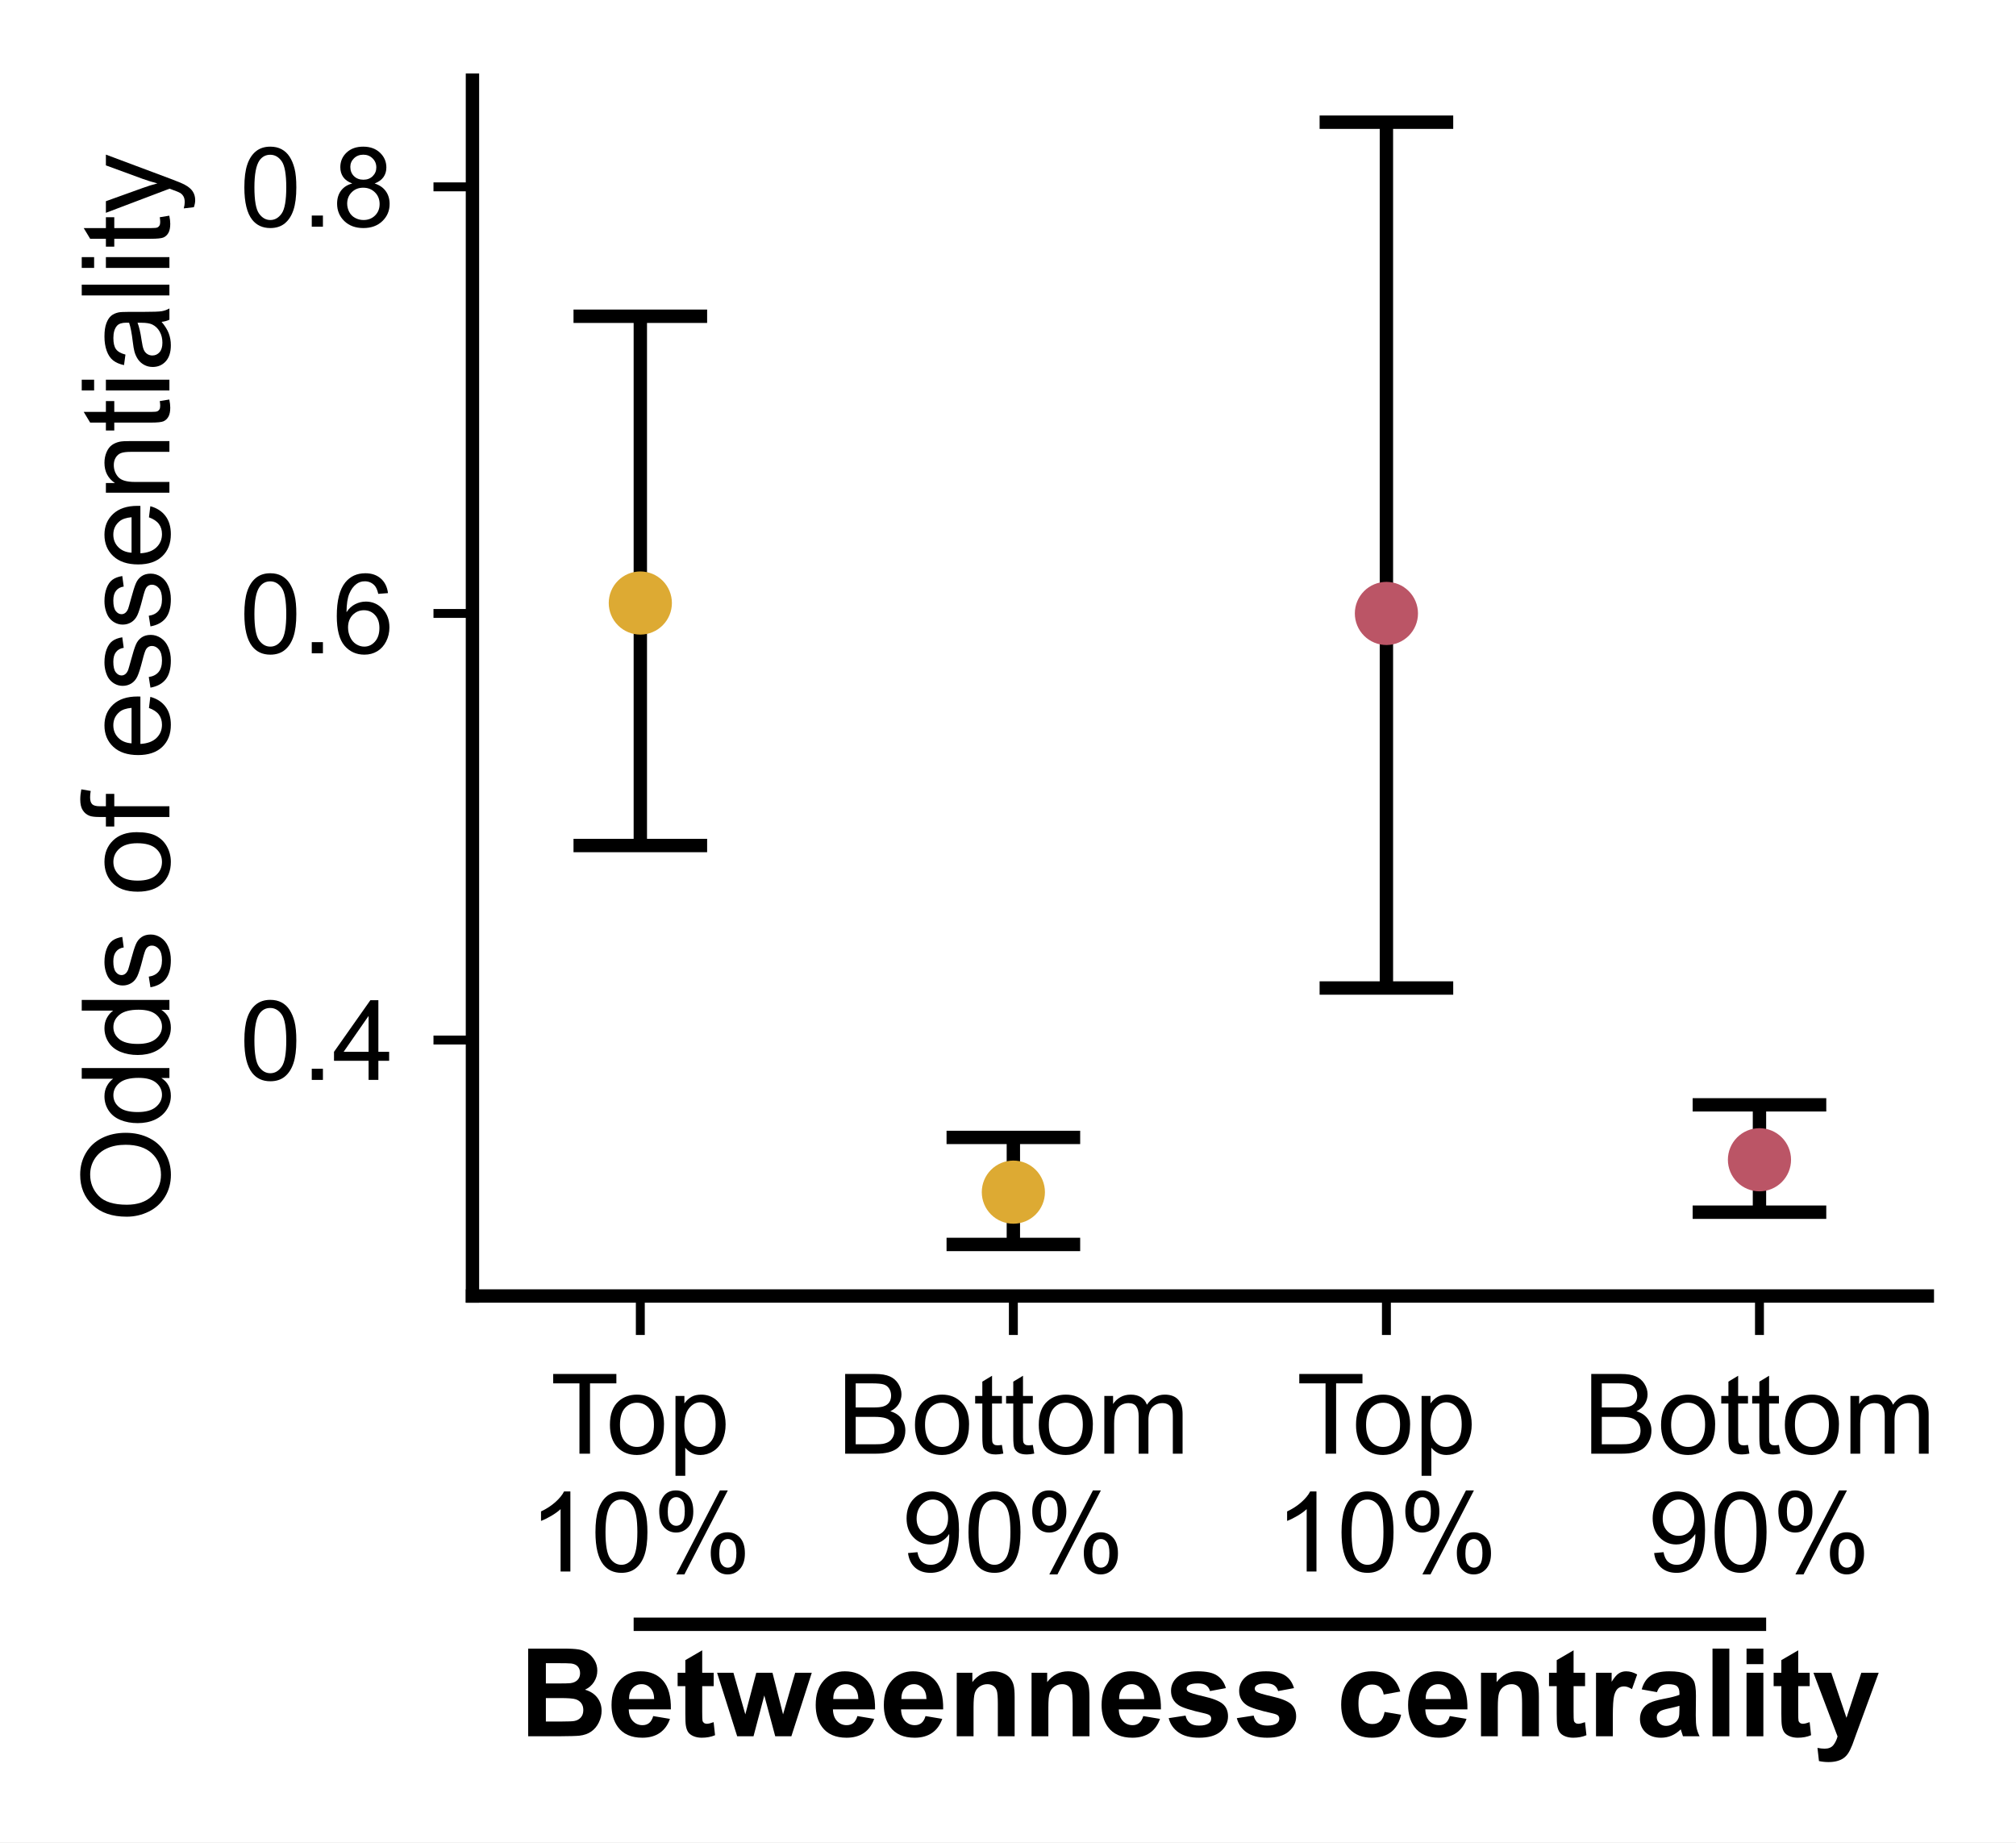
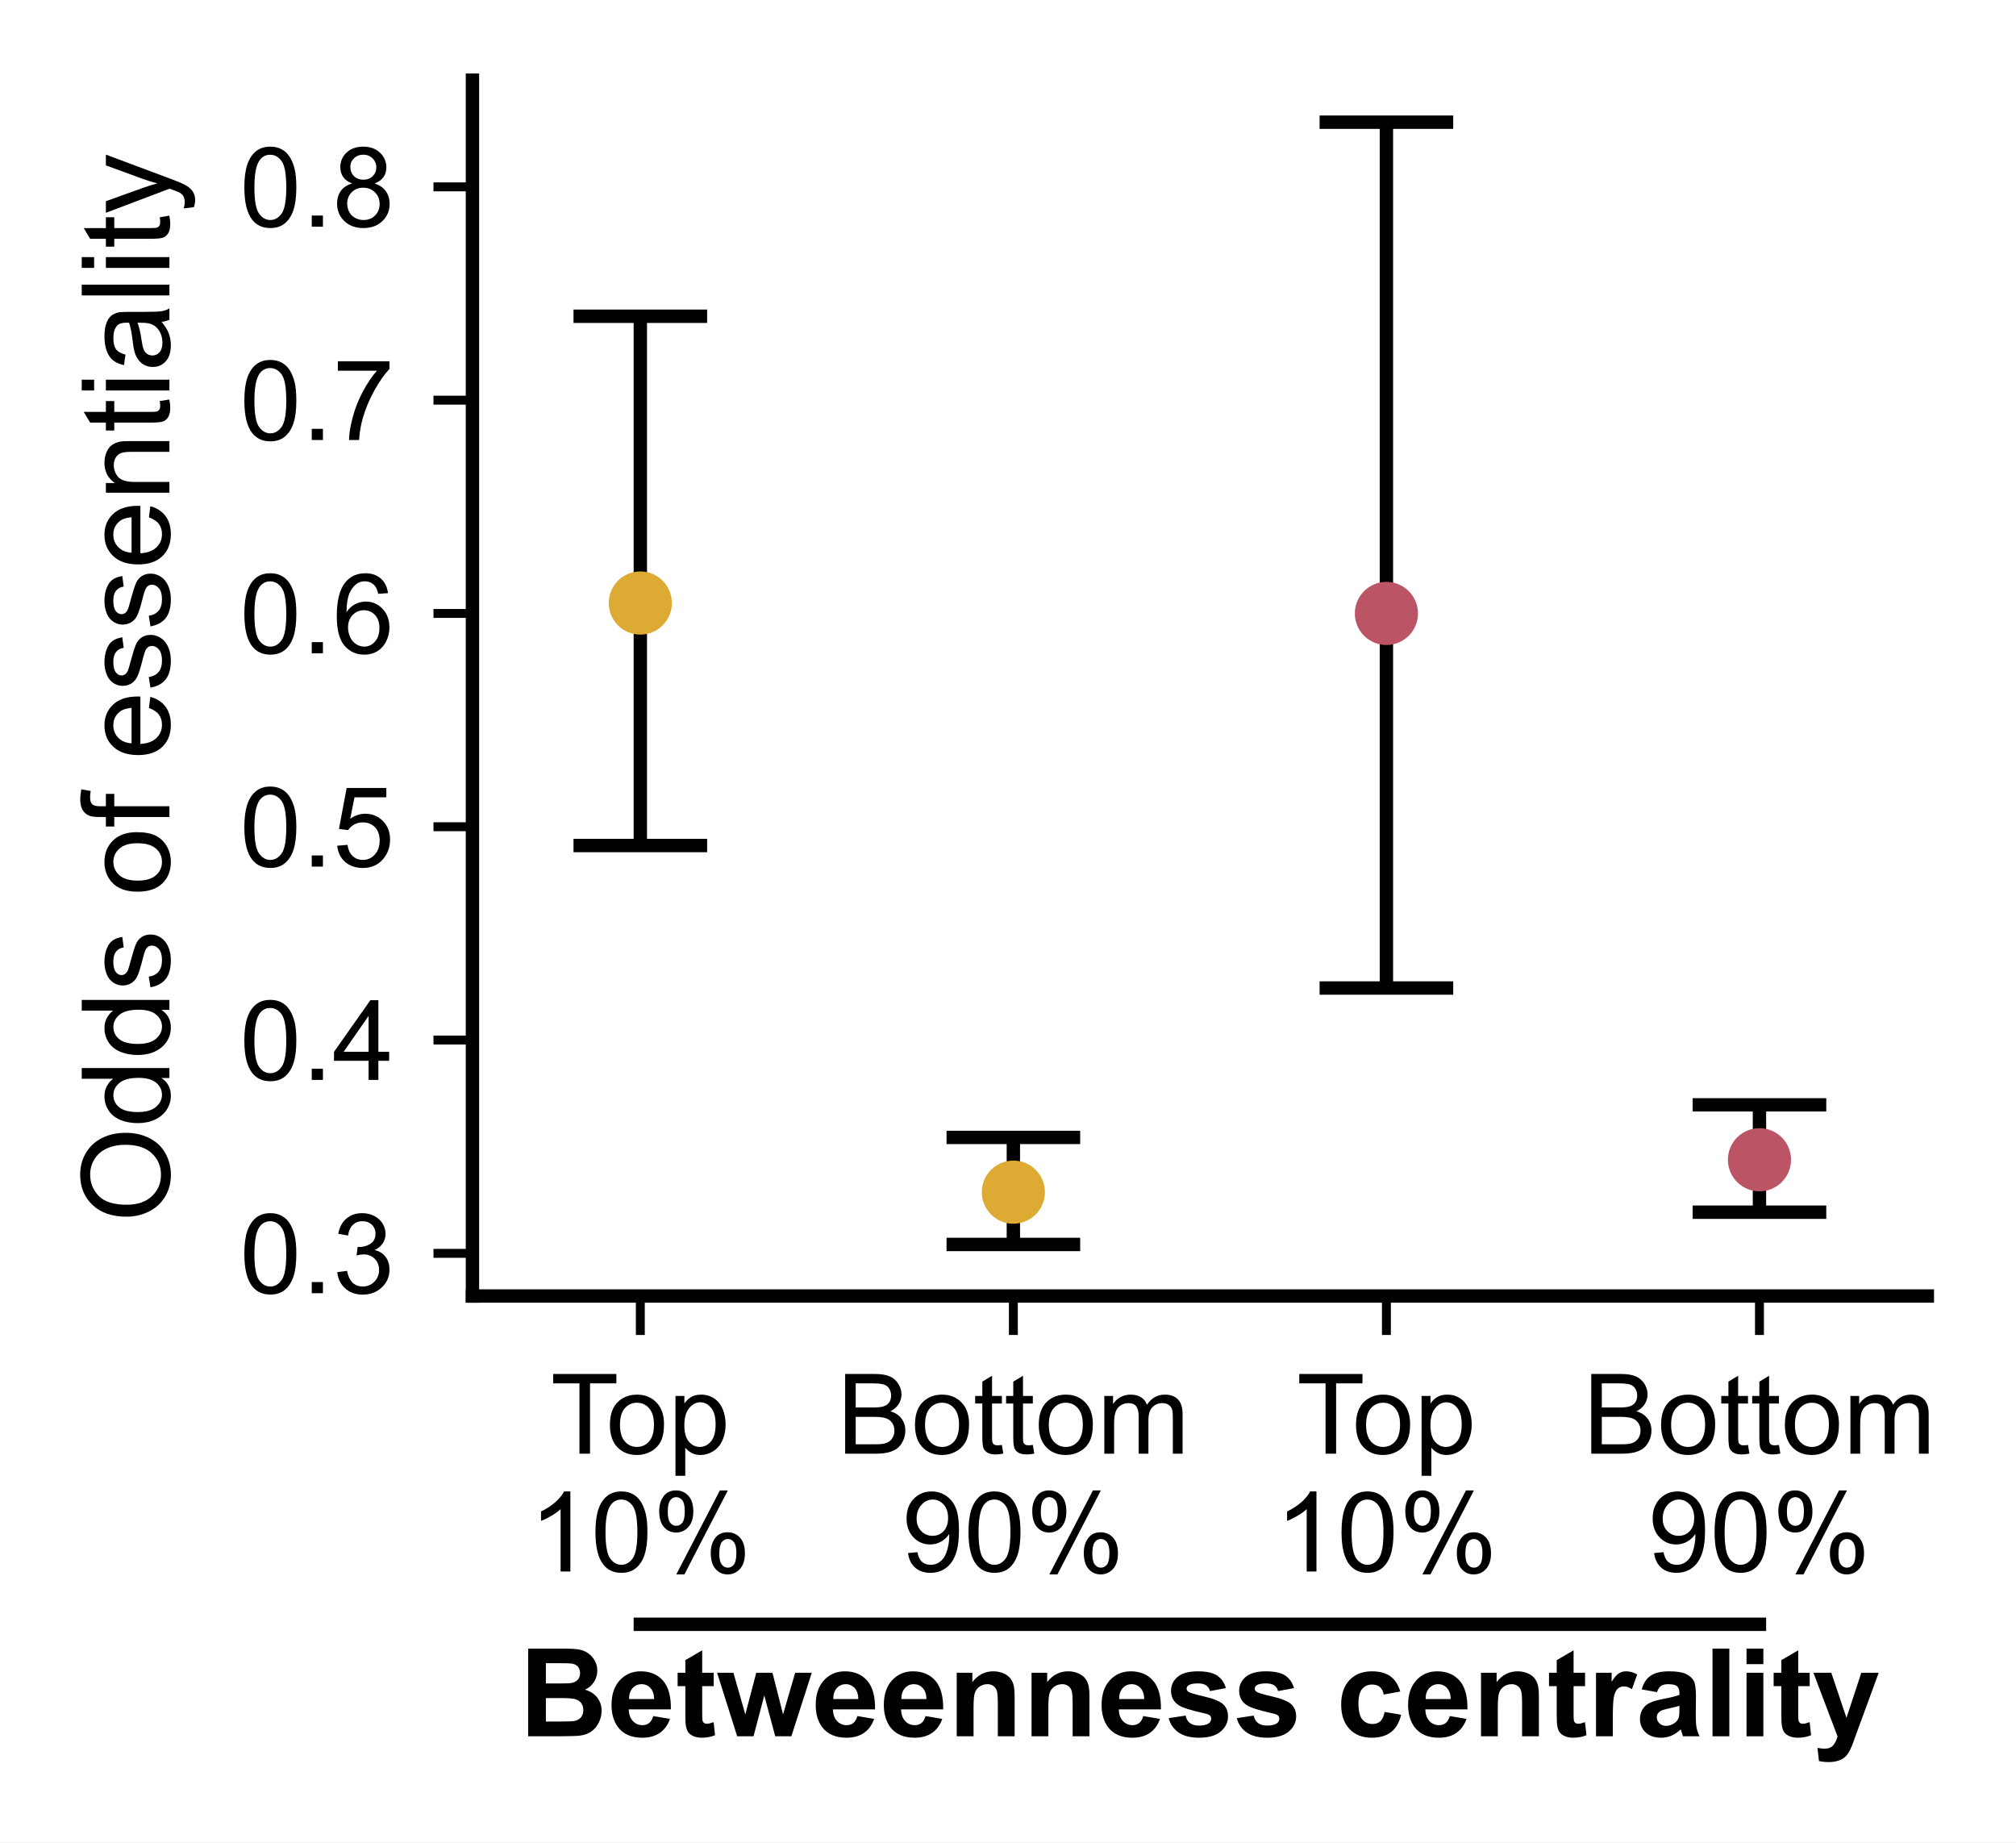
<svg xmlns="http://www.w3.org/2000/svg" xmlns:xlink="http://www.w3.org/1999/xlink" width="181.053pt" height="165.416pt" viewBox="0 0 181.053 165.416" version="1.1">
  <defs>
    <style type="text/css">*{stroke-linejoin: round; stroke-linecap: butt}</style>
  </defs>
  <g id="figure_1">
    <g id="patch_1">
      <path d="M 0 165.416  L 181.053 165.416  L 181.053 0  L 0 0  z " style="fill: #ffffff" />
    </g>
    <g id="axes_1">
      <g id="patch_2">
        <path d="M 42.43 116.368  L 173.09 116.368  L 173.09 7.2  L 42.43 7.2  z " style="fill: #ffffff" />
      </g>
      <g id="matplotlib.axis_1">
        <g id="xtick_1">
          <g id="line2d_1">
            <defs>
-               <path id="m9af18c558d" d="M 0 0  L 0 3.5  " style="stroke: #000000; stroke-width: 0.8" />
+               <path id="m1c99ccd6d4" d="M 0 0  L 0 3.5  " style="stroke: #000000; stroke-width: 0.8" />
            </defs>
            <g>
-               <use xlink:href="#m9af18c558d" x="57.506" y="116.368" style="stroke: #000000; stroke-width: 0.8" />
+               <use xlink:href="#m1c99ccd6d4" x="57.506" y="116.368" style="stroke: #000000; stroke-width: 0.8" />
            </g>
          </g>
          <g id="text_1">
            <g transform="translate(49.44725 130.5261) scale(0.1 -0.1)">
              <defs>
                <path id="ArialMT-54" d="M 1659 0  L 1659 4041  L 150 4041  L 150 4581  L 3781 4581  L 3781 4041  L 2266 4041  L 2266 0  L 1659 0  z " transform="scale(0.015625)" />
                <path id="ArialMT-6f" d="M 213 1659  Q 213 2581 725 3025  Q 1153 3394 1769 3394  Q 2453 3394 2887 2945  Q 3322 2497 3322 1706  Q 3322 1066 3130 698  Q 2938 331 2570 128  Q 2203 -75 1769 -75  Q 1072 -75 642 372  Q 213 819 213 1659  z M 791 1659  Q 791 1022 1069 705  Q 1347 388 1769 388  Q 2188 388 2466 706  Q 2744 1025 2744 1678  Q 2744 2294 2464 2611  Q 2184 2928 1769 2928  Q 1347 2928 1069 2612  Q 791 2297 791 1659  z " transform="scale(0.015625)" />
                <path id="ArialMT-70" d="M 422 -1272  L 422 3319  L 934 3319  L 934 2888  Q 1116 3141 1344 3267  Q 1572 3394 1897 3394  Q 2322 3394 2647 3175  Q 2972 2956 3137 2557  Q 3303 2159 3303 1684  Q 3303 1175 3120 767  Q 2938 359 2589 142  Q 2241 -75 1856 -75  Q 1575 -75 1351 44  Q 1128 163 984 344  L 984 -1272  L 422 -1272  z M 931 1641  Q 931 1000 1190 694  Q 1450 388 1819 388  Q 2194 388 2461 705  Q 2728 1022 2728 1688  Q 2728 2322 2467 2637  Q 2206 2953 1844 2953  Q 1484 2953 1207 2617  Q 931 2281 931 1641  z " transform="scale(0.015625)" />
              </defs>
              <use xlink:href="#ArialMT-54" />
              <use xlink:href="#ArialMT-6f" transform="translate(49.95898 0)" />
              <use xlink:href="#ArialMT-70" transform="translate(105.5742 0)" />
            </g>
            <g transform="translate(47.49881 141.103) scale(0.1 -0.1)">
              <defs>
                <path id="ArialMT-31" d="M 2384 0  L 1822 0  L 1822 3584  Q 1619 3391 1289 3197  Q 959 3003 697 2906  L 697 3450  Q 1169 3672 1522 3987  Q 1875 4303 2022 4600  L 2384 4600  L 2384 0  z " transform="scale(0.015625)" />
                <path id="ArialMT-30" d="M 266 2259  Q 266 3072 433 3567  Q 600 4063 929 4331  Q 1259 4600 1759 4600  Q 2128 4600 2406 4451  Q 2684 4303 2865 4023  Q 3047 3744 3150 3342  Q 3253 2941 3253 2259  Q 3253 1453 3087 958  Q 2922 463 2592 192  Q 2263 -78 1759 -78  Q 1097 -78 719 397  Q 266 969 266 2259  z M 844 2259  Q 844 1131 1108 757  Q 1372 384 1759 384  Q 2147 384 2411 759  Q 2675 1134 2675 2259  Q 2675 3391 2411 3762  Q 2147 4134 1753 4134  Q 1366 4134 1134 3806  Q 844 3388 844 2259  z " transform="scale(0.015625)" />
                <path id="ArialMT-25" d="M 372 3481  Q 372 3972 619 4315  Q 866 4659 1334 4659  Q 1766 4659 2048 4351  Q 2331 4044 2331 3447  Q 2331 2866 2045 2552  Q 1759 2238 1341 2238  Q 925 2238 648 2547  Q 372 2856 372 3481  z M 1350 4272  Q 1141 4272 1002 4090  Q 863 3909 863 3425  Q 863 2984 1003 2804  Q 1144 2625 1350 2625  Q 1563 2625 1702 2806  Q 1841 2988 1841 3469  Q 1841 3913 1700 4092  Q 1559 4272 1350 4272  z M 1353 -169  L 3859 4659  L 4316 4659  L 1819 -169  L 1353 -169  z M 3334 1075  Q 3334 1569 3581 1911  Q 3828 2253 4300 2253  Q 4731 2253 5014 1945  Q 5297 1638 5297 1041  Q 5297 459 5011 145  Q 4725 -169 4303 -169  Q 3888 -169 3611 142  Q 3334 453 3334 1075  z M 4316 1866  Q 4103 1866 3964 1684  Q 3825 1503 3825 1019  Q 3825 581 3965 400  Q 4106 219 4313 219  Q 4528 219 4667 400  Q 4806 581 4806 1063  Q 4806 1506 4665 1686  Q 4525 1866 4316 1866  z " transform="scale(0.015625)" />
              </defs>
              <use xlink:href="#ArialMT-31" />
              <use xlink:href="#ArialMT-30" transform="translate(55.61523 0)" />
              <use xlink:href="#ArialMT-25" transform="translate(111.2305 0)" />
            </g>
          </g>
        </g>
        <g id="xtick_2">
          <g id="line2d_2">
            <g>
-               <use xlink:href="#m9af18c558d" x="91.008" y="116.368" style="stroke: #000000; stroke-width: 0.8" />
+               <use xlink:href="#m1c99ccd6d4" x="91.008" y="116.368" style="stroke: #000000; stroke-width: 0.8" />
            </g>
          </g>
          <g id="text_2">
            <g transform="translate(75.16934 130.5261) scale(0.1 -0.1)">
              <defs>
                <path id="ArialMT-42" d="M 469 0  L 469 4581  L 2188 4581  Q 2713 4581 3030 4442  Q 3347 4303 3526 4014  Q 3706 3725 3706 3409  Q 3706 3116 3547 2856  Q 3388 2597 3066 2438  Q 3481 2316 3704 2022  Q 3928 1728 3928 1328  Q 3928 1006 3792 729  Q 3656 453 3456 303  Q 3256 153 2954 76  Q 2653 0 2216 0  L 469 0  z M 1075 2656  L 2066 2656  Q 2469 2656 2644 2709  Q 2875 2778 2992 2937  Q 3109 3097 3109 3338  Q 3109 3566 3000 3739  Q 2891 3913 2687 3977  Q 2484 4041 1991 4041  L 1075 4041  L 1075 2656  z M 1075 541  L 2216 541  Q 2509 541 2628 563  Q 2838 600 2978 687  Q 3119 775 3209 942  Q 3300 1109 3300 1328  Q 3300 1584 3169 1773  Q 3038 1963 2805 2039  Q 2572 2116 2134 2116  L 1075 2116  L 1075 541  z " transform="scale(0.015625)" />
                <path id="ArialMT-74" d="M 1650 503  L 1731 6  Q 1494 -44 1306 -44  Q 1000 -44 831 53  Q 663 150 594 308  Q 525 466 525 972  L 525 2881  L 113 2881  L 113 3319  L 525 3319  L 525 4141  L 1084 4478  L 1084 3319  L 1650 3319  L 1650 2881  L 1084 2881  L 1084 941  Q 1084 700 1114 631  Q 1144 563 1211 522  Q 1278 481 1403 481  Q 1497 481 1650 503  z " transform="scale(0.015625)" />
                <path id="ArialMT-6d" d="M 422 0  L 422 3319  L 925 3319  L 925 2853  Q 1081 3097 1340 3245  Q 1600 3394 1931 3394  Q 2300 3394 2536 3241  Q 2772 3088 2869 2813  Q 3263 3394 3894 3394  Q 4388 3394 4653 3120  Q 4919 2847 4919 2278  L 4919 0  L 4359 0  L 4359 2091  Q 4359 2428 4304 2576  Q 4250 2725 4106 2815  Q 3963 2906 3769 2906  Q 3419 2906 3187 2673  Q 2956 2441 2956 1928  L 2956 0  L 2394 0  L 2394 2156  Q 2394 2531 2256 2718  Q 2119 2906 1806 2906  Q 1569 2906 1367 2781  Q 1166 2656 1075 2415  Q 984 2175 984 1722  L 984 0  L 422 0  z " transform="scale(0.015625)" />
              </defs>
              <use xlink:href="#ArialMT-42" />
              <use xlink:href="#ArialMT-6f" transform="translate(66.69922 0)" />
              <use xlink:href="#ArialMT-74" transform="translate(122.3145 0)" />
              <use xlink:href="#ArialMT-74" transform="translate(150.0977 0)" />
              <use xlink:href="#ArialMT-6f" transform="translate(177.8809 0)" />
              <use xlink:href="#ArialMT-6d" transform="translate(233.4961 0)" />
            </g>
            <g transform="translate(81.00137 141.103) scale(0.1 -0.1)">
              <defs>
                <path id="ArialMT-39" d="M 350 1059  L 891 1109  Q 959 728 1153 556  Q 1347 384 1650 384  Q 1909 384 2104 503  Q 2300 622 2425 820  Q 2550 1019 2634 1356  Q 2719 1694 2719 2044  Q 2719 2081 2716 2156  Q 2547 1888 2255 1720  Q 1963 1553 1622 1553  Q 1053 1553 659 1965  Q 266 2378 266 3053  Q 266 3750 677 4175  Q 1088 4600 1706 4600  Q 2153 4600 2523 4359  Q 2894 4119 3086 3673  Q 3278 3228 3278 2384  Q 3278 1506 3087 986  Q 2897 466 2520 194  Q 2144 -78 1638 -78  Q 1100 -78 759 220  Q 419 519 350 1059  z M 2653 3081  Q 2653 3566 2395 3850  Q 2138 4134 1775 4134  Q 1400 4134 1122 3828  Q 844 3522 844 3034  Q 844 2597 1108 2323  Q 1372 2050 1759 2050  Q 2150 2050 2401 2323  Q 2653 2597 2653 3081  z " transform="scale(0.015625)" />
              </defs>
              <use xlink:href="#ArialMT-39" />
              <use xlink:href="#ArialMT-30" transform="translate(55.61523 0)" />
              <use xlink:href="#ArialMT-25" transform="translate(111.2305 0)" />
            </g>
          </g>
        </g>
        <g id="xtick_3">
          <g id="line2d_3">
            <g>
-               <use xlink:href="#m9af18c558d" x="124.511" y="116.368" style="stroke: #000000; stroke-width: 0.8" />
+               <use xlink:href="#m1c99ccd6d4" x="124.511" y="116.368" style="stroke: #000000; stroke-width: 0.8" />
            </g>
          </g>
          <g id="text_3">
            <g transform="translate(116.4524 130.5261) scale(0.1 -0.1)">
              <use xlink:href="#ArialMT-54" />
              <use xlink:href="#ArialMT-6f" transform="translate(49.95898 0)" />
              <use xlink:href="#ArialMT-70" transform="translate(105.5742 0)" />
            </g>
            <g transform="translate(114.5039 141.103) scale(0.1 -0.1)">
              <use xlink:href="#ArialMT-31" />
              <use xlink:href="#ArialMT-30" transform="translate(55.61523 0)" />
              <use xlink:href="#ArialMT-25" transform="translate(111.2305 0)" />
            </g>
          </g>
        </g>
        <g id="xtick_4">
          <g id="line2d_4">
            <g>
-               <use xlink:href="#m9af18c558d" x="158.014" y="116.368" style="stroke: #000000; stroke-width: 0.8" />
+               <use xlink:href="#m1c99ccd6d4" x="158.014" y="116.368" style="stroke: #000000; stroke-width: 0.8" />
            </g>
          </g>
          <g id="text_4">
            <g transform="translate(142.1745 130.5261) scale(0.1 -0.1)">
              <use xlink:href="#ArialMT-42" />
              <use xlink:href="#ArialMT-6f" transform="translate(66.69922 0)" />
              <use xlink:href="#ArialMT-74" transform="translate(122.3145 0)" />
              <use xlink:href="#ArialMT-74" transform="translate(150.0977 0)" />
              <use xlink:href="#ArialMT-6f" transform="translate(177.8809 0)" />
              <use xlink:href="#ArialMT-6d" transform="translate(233.4961 0)" />
            </g>
            <g transform="translate(148.0065 141.103) scale(0.1 -0.1)">
              <use xlink:href="#ArialMT-39" />
              <use xlink:href="#ArialMT-30" transform="translate(55.61523 0)" />
              <use xlink:href="#ArialMT-25" transform="translate(111.2305 0)" />
            </g>
          </g>
        </g>
      </g>
      <g id="matplotlib.axis_2">
        <g id="ytick_1">
          <g id="line2d_5">
            <defs>
-               <path id="m83e6fc940b" d="M 0 0  L -3.5 0  " style="stroke: #000000; stroke-width: 0.8" />
+               <path id="m15858aa7b2" d="M 0 0  L -3.5 0  " style="stroke: #000000; stroke-width: 0.8" />
            </defs>
            <g>
-               <use xlink:href="#m83e6fc940b" x="42.43" y="93.386" style="stroke: #000000; stroke-width: 0.8" />
+               <use xlink:href="#m15858aa7b2" x="42.43" y="112.538" style="stroke: #000000; stroke-width: 0.8" />
            </g>
          </g>
          <g id="text_5">
-             <g transform="translate(21.52969 96.96442) scale(0.1 -0.1)">
+             <g transform="translate(21.52969 116.1168) scale(0.1 -0.1)">
              <defs>
                <path id="ArialMT-2e" d="M 581 0  L 581 641  L 1222 641  L 1222 0  L 581 0  z " transform="scale(0.015625)" />
-                 <path id="ArialMT-34" d="M 2069 0  L 2069 1097  L 81 1097  L 81 1613  L 2172 4581  L 2631 4581  L 2631 1613  L 3250 1613  L 3250 1097  L 2631 1097  L 2631 0  L 2069 0  z M 2069 1613  L 2069 3678  L 634 1613  L 2069 1613  z " transform="scale(0.015625)" />
-               </defs>
-               <use xlink:href="#ArialMT-30" />
-               <use xlink:href="#ArialMT-2e" transform="translate(55.61523 0)" />
-               <use xlink:href="#ArialMT-34" transform="translate(83.39844 0)" />
+                 <path id="ArialMT-33" d="M 269 1209  L 831 1284  Q 928 806 1161 595  Q 1394 384 1728 384  Q 2125 384 2398 659  Q 2672 934 2672 1341  Q 2672 1728 2419 1979  Q 2166 2231 1775 2231  Q 1616 2231 1378 2169  L 1441 2663  Q 1497 2656 1531 2656  Q 1891 2656 2178 2843  Q 2466 3031 2466 3422  Q 2466 3731 2256 3934  Q 2047 4138 1716 4138  Q 1388 4138 1169 3931  Q 950 3725 888 3313  L 325 3413  Q 428 3978 793 4289  Q 1159 4600 1703 4600  Q 2078 4600 2393 4439  Q 2709 4278 2876 4000  Q 3044 3722 3044 3409  Q 3044 3113 2884 2869  Q 2725 2625 2413 2481  Q 2819 2388 3044 2092  Q 3269 1797 3269 1353  Q 3269 753 2831 336  Q 2394 -81 1725 -81  Q 1122 -81 723 278  Q 325 638 269 1209  z " transform="scale(0.015625)" />
+               </defs>
+               <use xlink:href="#ArialMT-30" />
+               <use xlink:href="#ArialMT-2e" transform="translate(55.61523 0)" />
+               <use xlink:href="#ArialMT-33" transform="translate(83.39844 0)" />
            </g>
          </g>
        </g>
        <g id="ytick_2">
          <g id="line2d_6">
            <g>
-               <use xlink:href="#m83e6fc940b" x="42.43" y="55.081" style="stroke: #000000; stroke-width: 0.8" />
+               <use xlink:href="#m15858aa7b2" x="42.43" y="93.386" style="stroke: #000000; stroke-width: 0.8" />
            </g>
          </g>
          <g id="text_6">
-             <g transform="translate(21.52969 58.65975) scale(0.1 -0.1)">
-               <defs>
-                 <path id="ArialMT-36" d="M 3184 3459  L 2625 3416  Q 2550 3747 2413 3897  Q 2184 4138 1850 4138  Q 1581 4138 1378 3988  Q 1113 3794 959 3422  Q 806 3050 800 2363  Q 1003 2672 1297 2822  Q 1591 2972 1913 2972  Q 2475 2972 2870 2558  Q 3266 2144 3266 1488  Q 3266 1056 3080 686  Q 2894 316 2569 119  Q 2244 -78 1831 -78  Q 1128 -78 684 439  Q 241 956 241 2144  Q 241 3472 731 4075  Q 1159 4600 1884 4600  Q 2425 4600 2770 4297  Q 3116 3994 3184 3459  z M 888 1484  Q 888 1194 1011 928  Q 1134 663 1356 523  Q 1578 384 1822 384  Q 2178 384 2434 671  Q 2691 959 2691 1453  Q 2691 1928 2437 2201  Q 2184 2475 1800 2475  Q 1419 2475 1153 2201  Q 888 1928 888 1484  z " transform="scale(0.015625)" />
-               </defs>
-               <use xlink:href="#ArialMT-30" />
-               <use xlink:href="#ArialMT-2e" transform="translate(55.61523 0)" />
-               <use xlink:href="#ArialMT-36" transform="translate(83.39844 0)" />
+             <g transform="translate(21.52969 96.96442) scale(0.1 -0.1)">
+               <defs>
+                 <path id="ArialMT-34" d="M 2069 0  L 2069 1097  L 81 1097  L 81 1613  L 2172 4581  L 2631 4581  L 2631 1613  L 3250 1613  L 3250 1097  L 2631 1097  L 2631 0  L 2069 0  z M 2069 1613  L 2069 3678  L 634 1613  L 2069 1613  z " transform="scale(0.015625)" />
+               </defs>
+               <use xlink:href="#ArialMT-30" />
+               <use xlink:href="#ArialMT-2e" transform="translate(55.61523 0)" />
+               <use xlink:href="#ArialMT-34" transform="translate(83.39844 0)" />
            </g>
          </g>
        </g>
        <g id="ytick_3">
          <g id="line2d_7">
            <g>
-               <use xlink:href="#m83e6fc940b" x="42.43" y="16.776" style="stroke: #000000; stroke-width: 0.8" />
+               <use xlink:href="#m15858aa7b2" x="42.43" y="74.233" style="stroke: #000000; stroke-width: 0.8" />
            </g>
          </g>
          <g id="text_7">
+             <g transform="translate(21.52969 77.81208) scale(0.1 -0.1)">
+               <defs>
+                 <path id="ArialMT-35" d="M 266 1200  L 856 1250  Q 922 819 1161 601  Q 1400 384 1738 384  Q 2144 384 2425 690  Q 2706 997 2706 1503  Q 2706 1984 2436 2262  Q 2166 2541 1728 2541  Q 1456 2541 1237 2417  Q 1019 2294 894 2097  L 366 2166  L 809 4519  L 3088 4519  L 3088 3981  L 1259 3981  L 1013 2750  Q 1425 3038 1878 3038  Q 2478 3038 2890 2622  Q 3303 2206 3303 1553  Q 3303 931 2941 478  Q 2500 -78 1738 -78  Q 1113 -78 717 272  Q 322 622 266 1200  z " transform="scale(0.015625)" />
+               </defs>
+               <use xlink:href="#ArialMT-30" />
+               <use xlink:href="#ArialMT-2e" transform="translate(55.61523 0)" />
+               <use xlink:href="#ArialMT-35" transform="translate(83.39844 0)" />
+             </g>
+           </g>
+         </g>
+         <g id="ytick_4">
+           <g id="line2d_8">
+             <g>
+               <use xlink:href="#m15858aa7b2" x="42.43" y="55.081" style="stroke: #000000; stroke-width: 0.8" />
+             </g>
+           </g>
+           <g id="text_8">
+             <g transform="translate(21.52969 58.65975) scale(0.1 -0.1)">
+               <defs>
+                 <path id="ArialMT-36" d="M 3184 3459  L 2625 3416  Q 2550 3747 2413 3897  Q 2184 4138 1850 4138  Q 1581 4138 1378 3988  Q 1113 3794 959 3422  Q 806 3050 800 2363  Q 1003 2672 1297 2822  Q 1591 2972 1913 2972  Q 2475 2972 2870 2558  Q 3266 2144 3266 1488  Q 3266 1056 3080 686  Q 2894 316 2569 119  Q 2244 -78 1831 -78  Q 1128 -78 684 439  Q 241 956 241 2144  Q 241 3472 731 4075  Q 1159 4600 1884 4600  Q 2425 4600 2770 4297  Q 3116 3994 3184 3459  z M 888 1484  Q 888 1194 1011 928  Q 1134 663 1356 523  Q 1578 384 1822 384  Q 2178 384 2434 671  Q 2691 959 2691 1453  Q 2691 1928 2437 2201  Q 2184 2475 1800 2475  Q 1419 2475 1153 2201  Q 888 1928 888 1484  z " transform="scale(0.015625)" />
+               </defs>
+               <use xlink:href="#ArialMT-30" />
+               <use xlink:href="#ArialMT-2e" transform="translate(55.61523 0)" />
+               <use xlink:href="#ArialMT-36" transform="translate(83.39844 0)" />
+             </g>
+           </g>
+         </g>
+         <g id="ytick_5">
+           <g id="line2d_9">
+             <g>
+               <use xlink:href="#m15858aa7b2" x="42.43" y="35.929" style="stroke: #000000; stroke-width: 0.8" />
+             </g>
+           </g>
+           <g id="text_9">
+             <g transform="translate(21.52969 39.50741) scale(0.1 -0.1)">
+               <defs>
+                 <path id="ArialMT-37" d="M 303 3981  L 303 4522  L 3269 4522  L 3269 4084  Q 2831 3619 2401 2847  Q 1972 2075 1738 1259  Q 1569 684 1522 0  L 944 0  Q 953 541 1156 1306  Q 1359 2072 1739 2783  Q 2119 3494 2547 3981  L 303 3981  z " transform="scale(0.015625)" />
+               </defs>
+               <use xlink:href="#ArialMT-30" />
+               <use xlink:href="#ArialMT-2e" transform="translate(55.61523 0)" />
+               <use xlink:href="#ArialMT-37" transform="translate(83.39844 0)" />
+             </g>
+           </g>
+         </g>
+         <g id="ytick_6">
+           <g id="line2d_10">
+             <g>
+               <use xlink:href="#m15858aa7b2" x="42.43" y="16.776" style="stroke: #000000; stroke-width: 0.8" />
+             </g>
+           </g>
+           <g id="text_10">
            <g transform="translate(21.52969 20.35507) scale(0.1 -0.1)">
              <defs>
                <path id="ArialMT-38" d="M 1131 2484  Q 781 2613 612 2850  Q 444 3088 444 3419  Q 444 3919 803 4259  Q 1163 4600 1759 4600  Q 2359 4600 2725 4251  Q 3091 3903 3091 3403  Q 3091 3084 2923 2848  Q 2756 2613 2416 2484  Q 2838 2347 3058 2040  Q 3278 1734 3278 1309  Q 3278 722 2862 322  Q 2447 -78 1769 -78  Q 1091 -78 675 323  Q 259 725 259 1325  Q 259 1772 486 2073  Q 713 2375 1131 2484  z M 1019 3438  Q 1019 3113 1228 2906  Q 1438 2700 1772 2700  Q 2097 2700 2305 2904  Q 2513 3109 2513 3406  Q 2513 3716 2298 3927  Q 2084 4138 1766 4138  Q 1444 4138 1231 3931  Q 1019 3725 1019 3438  z M 838 1322  Q 838 1081 952 856  Q 1066 631 1291 507  Q 1516 384 1775 384  Q 2178 384 2440 643  Q 2703 903 2703 1303  Q 2703 1709 2433 1975  Q 2163 2241 1756 2241  Q 1359 2241 1098 1978  Q 838 1716 838 1322  z " transform="scale(0.015625)" />
              </defs>
              <use xlink:href="#ArialMT-30" />
              <use xlink:href="#ArialMT-2e" transform="translate(55.61523 0)" />
              <use xlink:href="#ArialMT-38" transform="translate(83.39844 0)" />
            </g>
          </g>
        </g>
-         <g id="text_8">
+         <g id="text_11">
          <g transform="translate(15.21453 109.7777) rotate(-90) scale(0.11 -0.11)">
            <defs>
              <path id="ArialMT-4f" d="M 309 2231  Q 309 3372 921 4017  Q 1534 4663 2503 4663  Q 3138 4663 3647 4359  Q 4156 4056 4423 3514  Q 4691 2972 4691 2284  Q 4691 1588 4409 1038  Q 4128 488 3612 205  Q 3097 -78 2500 -78  Q 1853 -78 1343 234  Q 834 547 571 1087  Q 309 1628 309 2231  z M 934 2222  Q 934 1394 1379 917  Q 1825 441 2497 441  Q 3181 441 3623 922  Q 4066 1403 4066 2288  Q 4066 2847 3877 3264  Q 3688 3681 3323 3911  Q 2959 4141 2506 4141  Q 1863 4141 1398 3698  Q 934 3256 934 2222  z " transform="scale(0.015625)" />
              <path id="ArialMT-64" d="M 2575 0  L 2575 419  Q 2259 -75 1647 -75  Q 1250 -75 917 144  Q 584 363 401 755  Q 219 1147 219 1656  Q 219 2153 384 2558  Q 550 2963 881 3178  Q 1213 3394 1622 3394  Q 1922 3394 2156 3267  Q 2391 3141 2538 2938  L 2538 4581  L 3097 4581  L 3097 0  L 2575 0  z M 797 1656  Q 797 1019 1065 703  Q 1334 388 1700 388  Q 2069 388 2326 689  Q 2584 991 2584 1609  Q 2584 2291 2321 2609  Q 2059 2928 1675 2928  Q 1300 2928 1048 2622  Q 797 2316 797 1656  z " transform="scale(0.015625)" />
              <path id="ArialMT-73" d="M 197 991  L 753 1078  Q 800 744 1014 566  Q 1228 388 1613 388  Q 2000 388 2187 545  Q 2375 703 2375 916  Q 2375 1106 2209 1216  Q 2094 1291 1634 1406  Q 1016 1563 777 1677  Q 538 1791 414 1992  Q 291 2194 291 2438  Q 291 2659 392 2848  Q 494 3038 669 3163  Q 800 3259 1026 3326  Q 1253 3394 1513 3394  Q 1903 3394 2198 3281  Q 2494 3169 2634 2976  Q 2775 2784 2828 2463  L 2278 2388  Q 2241 2644 2061 2787  Q 1881 2931 1553 2931  Q 1166 2931 1000 2803  Q 834 2675 834 2503  Q 834 2394 903 2306  Q 972 2216 1119 2156  Q 1203 2125 1616 2013  Q 2213 1853 2448 1751  Q 2684 1650 2818 1456  Q 2953 1263 2953 975  Q 2953 694 2789 445  Q 2625 197 2315 61  Q 2006 -75 1616 -75  Q 969 -75 630 194  Q 291 463 197 991  z " transform="scale(0.015625)" />
              <path id="ArialMT-20" transform="scale(0.015625)" />
              <path id="ArialMT-66" d="M 556 0  L 556 2881  L 59 2881  L 59 3319  L 556 3319  L 556 3672  Q 556 4006 616 4169  Q 697 4388 901 4523  Q 1106 4659 1475 4659  Q 1713 4659 2000 4603  L 1916 4113  Q 1741 4144 1584 4144  Q 1328 4144 1222 4034  Q 1116 3925 1116 3625  L 1116 3319  L 1763 3319  L 1763 2881  L 1116 2881  L 1116 0  L 556 0  z " transform="scale(0.015625)" />
              <path id="ArialMT-65" d="M 2694 1069  L 3275 997  Q 3138 488 2766 206  Q 2394 -75 1816 -75  Q 1088 -75 661 373  Q 234 822 234 1631  Q 234 2469 665 2931  Q 1097 3394 1784 3394  Q 2450 3394 2872 2941  Q 3294 2488 3294 1666  Q 3294 1616 3291 1516  L 816 1516  Q 847 969 1125 678  Q 1403 388 1819 388  Q 2128 388 2347 550  Q 2566 713 2694 1069  z M 847 1978  L 2700 1978  Q 2663 2397 2488 2606  Q 2219 2931 1791 2931  Q 1403 2931 1139 2672  Q 875 2413 847 1978  z " transform="scale(0.015625)" />
              <path id="ArialMT-6e" d="M 422 0  L 422 3319  L 928 3319  L 928 2847  Q 1294 3394 1984 3394  Q 2284 3394 2536 3286  Q 2788 3178 2913 3003  Q 3038 2828 3088 2588  Q 3119 2431 3119 2041  L 3119 0  L 2556 0  L 2556 2019  Q 2556 2363 2490 2533  Q 2425 2703 2258 2804  Q 2091 2906 1866 2906  Q 1506 2906 1245 2678  Q 984 2450 984 1813  L 984 0  L 422 0  z " transform="scale(0.015625)" />
              <path id="ArialMT-69" d="M 425 3934  L 425 4581  L 988 4581  L 988 3934  L 425 3934  z M 425 0  L 425 3319  L 988 3319  L 988 0  L 425 0  z " transform="scale(0.015625)" />
              <path id="ArialMT-61" d="M 2588 409  Q 2275 144 1986 34  Q 1697 -75 1366 -75  Q 819 -75 525 192  Q 231 459 231 875  Q 231 1119 342 1320  Q 453 1522 633 1644  Q 813 1766 1038 1828  Q 1203 1872 1538 1913  Q 2219 1994 2541 2106  Q 2544 2222 2544 2253  Q 2544 2597 2384 2738  Q 2169 2928 1744 2928  Q 1347 2928 1158 2789  Q 969 2650 878 2297  L 328 2372  Q 403 2725 575 2942  Q 747 3159 1072 3276  Q 1397 3394 1825 3394  Q 2250 3394 2515 3294  Q 2781 3194 2906 3042  Q 3031 2891 3081 2659  Q 3109 2516 3109 2141  L 3109 1391  Q 3109 606 3145 398  Q 3181 191 3288 0  L 2700 0  Q 2613 175 2588 409  z M 2541 1666  Q 2234 1541 1622 1453  Q 1275 1403 1131 1340  Q 988 1278 909 1158  Q 831 1038 831 891  Q 831 666 1001 516  Q 1172 366 1500 366  Q 1825 366 2078 508  Q 2331 650 2450 897  Q 2541 1088 2541 1459  L 2541 1666  z " transform="scale(0.015625)" />
              <path id="ArialMT-6c" d="M 409 0  L 409 4581  L 972 4581  L 972 0  L 409 0  z " transform="scale(0.015625)" />
              <path id="ArialMT-79" d="M 397 -1278  L 334 -750  Q 519 -800 656 -800  Q 844 -800 956 -737  Q 1069 -675 1141 -563  Q 1194 -478 1313 -144  Q 1328 -97 1363 -6  L 103 3319  L 709 3319  L 1400 1397  Q 1534 1031 1641 628  Q 1738 1016 1872 1384  L 2581 3319  L 3144 3319  L 1881 -56  Q 1678 -603 1566 -809  Q 1416 -1088 1222 -1217  Q 1028 -1347 759 -1347  Q 597 -1347 397 -1278  z " transform="scale(0.015625)" />
            </defs>
            <use xlink:href="#ArialMT-4f" />
            <use xlink:href="#ArialMT-64" transform="translate(77.7832 0)" />
            <use xlink:href="#ArialMT-64" transform="translate(133.3984 0)" />
            <use xlink:href="#ArialMT-73" transform="translate(189.0137 0)" />
            <use xlink:href="#ArialMT-20" transform="translate(239.0137 0)" />
            <use xlink:href="#ArialMT-6f" transform="translate(266.7969 0)" />
            <use xlink:href="#ArialMT-66" transform="translate(322.4121 0)" />
            <use xlink:href="#ArialMT-20" transform="translate(350.1953 0)" />
            <use xlink:href="#ArialMT-65" transform="translate(377.9785 0)" />
            <use xlink:href="#ArialMT-73" transform="translate(433.5938 0)" />
            <use xlink:href="#ArialMT-73" transform="translate(483.5938 0)" />
            <use xlink:href="#ArialMT-65" transform="translate(533.5938 0)" />
            <use xlink:href="#ArialMT-6e" transform="translate(589.209 0)" />
            <use xlink:href="#ArialMT-74" transform="translate(644.8242 0)" />
            <use xlink:href="#ArialMT-69" transform="translate(672.6074 0)" />
            <use xlink:href="#ArialMT-61" transform="translate(694.8242 0)" />
            <use xlink:href="#ArialMT-6c" transform="translate(750.4395 0)" />
            <use xlink:href="#ArialMT-69" transform="translate(772.6562 0)" />
            <use xlink:href="#ArialMT-74" transform="translate(794.873 0)" />
            <use xlink:href="#ArialMT-79" transform="translate(822.6562 0)" />
          </g>
        </g>
      </g>
      <g id="LineCollection_1">
-         <path d="M 57.506 75.92  L 57.506 28.397  " clip-path="url(#pe7d86b913f)" style="fill: none; stroke: #000000; stroke-width: 1.2" />
-         <path d="M 91.008 111.739  L 91.008 102.129  " clip-path="url(#pe7d86b913f)" style="fill: none; stroke: #000000; stroke-width: 1.2" />
-         <path d="M 124.511 88.714  L 124.511 10.972  " clip-path="url(#pe7d86b913f)" style="fill: none; stroke: #000000; stroke-width: 1.2" />
-         <path d="M 158.014 108.842  L 158.014 99.203  " clip-path="url(#pe7d86b913f)" style="fill: none; stroke: #000000; stroke-width: 1.2" />
-       </g>
-       <g id="line2d_8">
+         <path d="M 57.506 75.92  L 57.506 28.397  " clip-path="url(#pb116f85bd3)" style="fill: none; stroke: #000000; stroke-width: 1.2" />
+         <path d="M 91.008 111.739  L 91.008 102.129  " clip-path="url(#pb116f85bd3)" style="fill: none; stroke: #000000; stroke-width: 1.2" />
+         <path d="M 124.511 88.714  L 124.511 10.972  " clip-path="url(#pb116f85bd3)" style="fill: none; stroke: #000000; stroke-width: 1.2" />
+         <path d="M 158.014 108.842  L 158.014 99.203  " clip-path="url(#pb116f85bd3)" style="fill: none; stroke: #000000; stroke-width: 1.2" />
+       </g>
+       <g id="line2d_11">
        <defs>
-           <path id="mcef1438694" d="M 6 0  L -6 -0  " style="stroke: #000000; stroke-width: 1.2" />
+           <path id="m4f08ed245a" d="M 6 0  L -6 -0  " style="stroke: #000000; stroke-width: 1.2" />
        </defs>
-         <g clip-path="url(#pe7d86b913f)">
-           <use xlink:href="#mcef1438694" x="57.506" y="75.92" style="fill: #1f77b4; stroke: #000000; stroke-width: 1.2" />
-           <use xlink:href="#mcef1438694" x="91.008" y="111.739" style="fill: #1f77b4; stroke: #000000; stroke-width: 1.2" />
-           <use xlink:href="#mcef1438694" x="124.511" y="88.714" style="fill: #1f77b4; stroke: #000000; stroke-width: 1.2" />
-           <use xlink:href="#mcef1438694" x="158.014" y="108.842" style="fill: #1f77b4; stroke: #000000; stroke-width: 1.2" />
-         </g>
-       </g>
-       <g id="line2d_9">
-         <g clip-path="url(#pe7d86b913f)">
-           <use xlink:href="#mcef1438694" x="57.506" y="28.397" style="fill: #1f77b4; stroke: #000000; stroke-width: 1.2" />
-           <use xlink:href="#mcef1438694" x="91.008" y="102.129" style="fill: #1f77b4; stroke: #000000; stroke-width: 1.2" />
-           <use xlink:href="#mcef1438694" x="124.511" y="10.972" style="fill: #1f77b4; stroke: #000000; stroke-width: 1.2" />
-           <use xlink:href="#mcef1438694" x="158.014" y="99.203" style="fill: #1f77b4; stroke: #000000; stroke-width: 1.2" />
-         </g>
-       </g>
-       <g id="line2d_10">
+         <g clip-path="url(#pb116f85bd3)">
+           <use xlink:href="#m4f08ed245a" x="57.506" y="75.92" style="fill: #1f77b4; stroke: #000000; stroke-width: 1.2" />
+           <use xlink:href="#m4f08ed245a" x="91.008" y="111.739" style="fill: #1f77b4; stroke: #000000; stroke-width: 1.2" />
+           <use xlink:href="#m4f08ed245a" x="124.511" y="88.714" style="fill: #1f77b4; stroke: #000000; stroke-width: 1.2" />
+           <use xlink:href="#m4f08ed245a" x="158.014" y="108.842" style="fill: #1f77b4; stroke: #000000; stroke-width: 1.2" />
+         </g>
+       </g>
+       <g id="line2d_12">
+         <g clip-path="url(#pb116f85bd3)">
+           <use xlink:href="#m4f08ed245a" x="57.506" y="28.397" style="fill: #1f77b4; stroke: #000000; stroke-width: 1.2" />
+           <use xlink:href="#m4f08ed245a" x="91.008" y="102.129" style="fill: #1f77b4; stroke: #000000; stroke-width: 1.2" />
+           <use xlink:href="#m4f08ed245a" x="124.511" y="10.972" style="fill: #1f77b4; stroke: #000000; stroke-width: 1.2" />
+           <use xlink:href="#m4f08ed245a" x="158.014" y="99.203" style="fill: #1f77b4; stroke: #000000; stroke-width: 1.2" />
+         </g>
+       </g>
+       <g id="line2d_13">
        <path d="M 57.506 145.844  L 158.014 145.844  " style="fill: none; stroke: #000000; stroke-width: 1.2; stroke-linecap: square" />
      </g>
      <g id="patch_3">
        <path d="M 42.43 116.368  L 42.43 7.2  " style="fill: none; stroke: #000000; stroke-width: 1.2; stroke-linejoin: miter; stroke-linecap: square" />
      </g>
      <g id="patch_4">
        <path d="M 42.43 116.368  L 173.09 116.368  " style="fill: none; stroke: #000000; stroke-width: 1.2; stroke-linejoin: miter; stroke-linecap: square" />
      </g>
      <g id="PathCollection_1">
        <defs>
-           <path id="C0_0_7623689e60" d="M 0 2.236  C 0.593 2.236 1.162 2 1.581 1.581  C 2 1.162 2.236 0.593 2.236 -0  C 2.236 -0.593 2 -1.162 1.581 -1.581  C 1.162 -2 0.593 -2.236 0 -2.236  C -0.593 -2.236 -1.162 -2 -1.581 -1.581  C -2 -1.162 -2.236 -0.593 -2.236 0  C -2.236 0.593 -2 1.162 -1.581 1.581  C -1.162 2 -0.593 2.236 0 2.236  z " />
+           <path id="C0_0_48284e8718" d="M 0 2.236  C 0.593 2.236 1.162 2 1.581 1.581  C 2 1.162 2.236 0.593 2.236 -0  C 2.236 -0.593 2 -1.162 1.581 -1.581  C 1.162 -2 0.593 -2.236 0 -2.236  C -0.593 -2.236 -1.162 -2 -1.581 -1.581  C -2 -1.162 -2.236 -0.593 -2.236 0  C -2.236 0.593 -2 1.162 -1.581 1.581  C -1.162 2 -0.593 2.236 0 2.236  z " />
        </defs>
-         <g clip-path="url(#pe7d86b913f)">
-           <use xlink:href="#C0_0_7623689e60" x="57.506" y="54.145" style="fill: #ddaa33; stroke: #ddaa33; stroke-width: 1.2" />
-         </g>
-         <g clip-path="url(#pe7d86b913f)">
-           <use xlink:href="#C0_0_7623689e60" x="91.008" y="107.042" style="fill: #ddaa33; stroke: #ddaa33; stroke-width: 1.2" />
-         </g>
-         <g clip-path="url(#pe7d86b913f)">
-           <use xlink:href="#C0_0_7623689e60" x="124.511" y="55.081" style="fill: #bb5566; stroke: #bb5566; stroke-width: 1.2" />
-         </g>
-         <g clip-path="url(#pe7d86b913f)">
-           <use xlink:href="#C0_0_7623689e60" x="158.014" y="104.134" style="fill: #bb5566; stroke: #bb5566; stroke-width: 1.2" />
-         </g>
-       </g>
-       <g id="text_9">
+         <g clip-path="url(#pb116f85bd3)">
+           <use xlink:href="#C0_0_48284e8718" x="57.506" y="54.145" style="fill: #ddaa33; stroke: #ddaa33; stroke-width: 1.2" />
+         </g>
+         <g clip-path="url(#pb116f85bd3)">
+           <use xlink:href="#C0_0_48284e8718" x="91.008" y="107.042" style="fill: #ddaa33; stroke: #ddaa33; stroke-width: 1.2" />
+         </g>
+         <g clip-path="url(#pb116f85bd3)">
+           <use xlink:href="#C0_0_48284e8718" x="124.511" y="55.081" style="fill: #bb5566; stroke: #bb5566; stroke-width: 1.2" />
+         </g>
+         <g clip-path="url(#pb116f85bd3)">
+           <use xlink:href="#C0_0_48284e8718" x="158.014" y="104.134" style="fill: #bb5566; stroke: #bb5566; stroke-width: 1.2" />
+         </g>
+       </g>
+       <g id="text_12">
        <g transform="translate(46.62805 155.9007) scale(0.11 -0.11)">
          <defs>
            <path id="Arial-BoldMT-42" d="M 469 4581  L 2300 4581  Q 2844 4581 3111 4536  Q 3378 4491 3589 4347  Q 3800 4203 3940 3964  Q 4081 3725 4081 3428  Q 4081 3106 3907 2837  Q 3734 2569 3438 2434  Q 3856 2313 4081 2019  Q 4306 1725 4306 1328  Q 4306 1016 4161 720  Q 4016 425 3764 248  Q 3513 72 3144 31  Q 2913 6 2028 0  L 469 0  L 469 4581  z M 1394 3819  L 1394 2759  L 2000 2759  Q 2541 2759 2672 2775  Q 2909 2803 3045 2939  Q 3181 3075 3181 3297  Q 3181 3509 3064 3642  Q 2947 3775 2716 3803  Q 2578 3819 1925 3819  L 1394 3819  z M 1394 1997  L 1394 772  L 2250 772  Q 2750 772 2884 800  Q 3091 838 3220 983  Q 3350 1128 3350 1372  Q 3350 1578 3250 1722  Q 3150 1866 2961 1931  Q 2772 1997 2141 1997  L 1394 1997  z " transform="scale(0.015625)" />
            <path id="Arial-BoldMT-65" d="M 2381 1056  L 3256 909  Q 3088 428 2723 176  Q 2359 -75 1813 -75  Q 947 -75 531 491  Q 203 944 203 1634  Q 203 2459 634 2926  Q 1066 3394 1725 3394  Q 2466 3394 2894 2905  Q 3322 2416 3303 1406  L 1103 1406  Q 1113 1016 1316 798  Q 1519 581 1822 581  Q 2028 581 2168 693  Q 2309 806 2381 1056  z M 2431 1944  Q 2422 2325 2234 2523  Q 2047 2722 1778 2722  Q 1491 2722 1303 2513  Q 1116 2303 1119 1944  L 2431 1944  z " transform="scale(0.015625)" />
            <path id="Arial-BoldMT-74" d="M 1981 3319  L 1981 2619  L 1381 2619  L 1381 1281  Q 1381 875 1398 808  Q 1416 741 1477 697  Q 1538 653 1625 653  Q 1747 653 1978 738  L 2053 56  Q 1747 -75 1359 -75  Q 1122 -75 931 4  Q 741 84 652 211  Q 563 338 528 553  Q 500 706 500 1172  L 500 2619  L 97 2619  L 97 3319  L 500 3319  L 500 3978  L 1381 4491  L 1381 3319  L 1981 3319  z " transform="scale(0.015625)" />
            <path id="Arial-BoldMT-77" d="M 1078 0  L 28 3319  L 881 3319  L 1503 1144  L 2075 3319  L 2922 3319  L 3475 1144  L 4109 3319  L 4975 3319  L 3909 0  L 3066 0  L 2494 2134  L 1931 0  L 1078 0  z " transform="scale(0.015625)" />
            <path id="Arial-BoldMT-6e" d="M 3478 0  L 2600 0  L 2600 1694  Q 2600 2231 2544 2389  Q 2488 2547 2361 2634  Q 2234 2722 2056 2722  Q 1828 2722 1647 2597  Q 1466 2472 1398 2265  Q 1331 2059 1331 1503  L 1331 0  L 453 0  L 453 3319  L 1269 3319  L 1269 2831  Q 1703 3394 2363 3394  Q 2653 3394 2893 3289  Q 3134 3184 3257 3021  Q 3381 2859 3429 2653  Q 3478 2447 3478 2063  L 3478 0  z " transform="scale(0.015625)" />
            <path id="Arial-BoldMT-73" d="M 150 947  L 1031 1081  Q 1088 825 1259 692  Q 1431 559 1741 559  Q 2081 559 2253 684  Q 2369 772 2369 919  Q 2369 1019 2306 1084  Q 2241 1147 2013 1200  Q 950 1434 666 1628  Q 272 1897 272 2375  Q 272 2806 612 3100  Q 953 3394 1669 3394  Q 2350 3394 2681 3172  Q 3013 2950 3138 2516  L 2309 2363  Q 2256 2556 2107 2659  Q 1959 2763 1684 2763  Q 1338 2763 1188 2666  Q 1088 2597 1088 2488  Q 1088 2394 1175 2328  Q 1294 2241 1995 2081  Q 2697 1922 2975 1691  Q 3250 1456 3250 1038  Q 3250 581 2869 253  Q 2488 -75 1741 -75  Q 1063 -75 667 200  Q 272 475 150 947  z " transform="scale(0.015625)" />
            <path id="Arial-BoldMT-20" transform="scale(0.015625)" />
            <path id="Arial-BoldMT-63" d="M 3353 2338  L 2488 2181  Q 2444 2441 2289 2572  Q 2134 2703 1888 2703  Q 1559 2703 1364 2476  Q 1169 2250 1169 1719  Q 1169 1128 1367 884  Q 1566 641 1900 641  Q 2150 641 2309 783  Q 2469 925 2534 1272  L 3397 1125  Q 3263 531 2881 228  Q 2500 -75 1859 -75  Q 1131 -75 698 384  Q 266 844 266 1656  Q 266 2478 700 2936  Q 1134 3394 1875 3394  Q 2481 3394 2839 3133  Q 3197 2872 3353 2338  z " transform="scale(0.015625)" />
            <path id="Arial-BoldMT-72" d="M 1300 0  L 422 0  L 422 3319  L 1238 3319  L 1238 2847  Q 1447 3181 1614 3287  Q 1781 3394 1994 3394  Q 2294 3394 2572 3228  L 2300 2463  Q 2078 2606 1888 2606  Q 1703 2606 1575 2504  Q 1447 2403 1373 2137  Q 1300 1872 1300 1025  L 1300 0  z " transform="scale(0.015625)" />
            <path id="Arial-BoldMT-61" d="M 1116 2306  L 319 2450  Q 453 2931 781 3162  Q 1109 3394 1756 3394  Q 2344 3394 2631 3255  Q 2919 3116 3036 2902  Q 3153 2688 3153 2116  L 3144 1091  Q 3144 653 3186 445  Q 3228 238 3344 0  L 2475 0  Q 2441 88 2391 259  Q 2369 338 2359 363  Q 2134 144 1878 34  Q 1622 -75 1331 -75  Q 819 -75 523 203  Q 228 481 228 906  Q 228 1188 362 1408  Q 497 1628 739 1745  Q 981 1863 1438 1950  Q 2053 2066 2291 2166  L 2291 2253  Q 2291 2506 2166 2614  Q 2041 2722 1694 2722  Q 1459 2722 1328 2630  Q 1197 2538 1116 2306  z M 2291 1594  Q 2122 1538 1756 1459  Q 1391 1381 1278 1306  Q 1106 1184 1106 997  Q 1106 813 1243 678  Q 1381 544 1594 544  Q 1831 544 2047 700  Q 2206 819 2256 991  Q 2291 1103 2291 1419  L 2291 1594  z " transform="scale(0.015625)" />
            <path id="Arial-BoldMT-6c" d="M 459 0  L 459 4581  L 1338 4581  L 1338 0  L 459 0  z " transform="scale(0.015625)" />
            <path id="Arial-BoldMT-69" d="M 459 3769  L 459 4581  L 1338 4581  L 1338 3769  L 459 3769  z M 459 0  L 459 3319  L 1338 3319  L 1338 0  L 459 0  z " transform="scale(0.015625)" />
            <path id="Arial-BoldMT-79" d="M 44 3319  L 978 3319  L 1772 963  L 2547 3319  L 3456 3319  L 2284 125  L 2075 -453  Q 1959 -744 1854 -897  Q 1750 -1050 1614 -1145  Q 1478 -1241 1279 -1294  Q 1081 -1347 831 -1347  Q 578 -1347 334 -1294  L 256 -606  Q 463 -647 628 -647  Q 934 -647 1081 -467  Q 1228 -288 1306 -9  L 44 3319  z " transform="scale(0.015625)" />
          </defs>
          <use xlink:href="#Arial-BoldMT-42" />
          <use xlink:href="#Arial-BoldMT-65" transform="translate(72.2168 0)" />
          <use xlink:href="#Arial-BoldMT-74" transform="translate(127.832 0)" />
          <use xlink:href="#Arial-BoldMT-77" transform="translate(161.1328 0)" />
          <use xlink:href="#Arial-BoldMT-65" transform="translate(238.916 0)" />
          <use xlink:href="#Arial-BoldMT-65" transform="translate(294.5312 0)" />
          <use xlink:href="#Arial-BoldMT-6e" transform="translate(350.1465 0)" />
          <use xlink:href="#Arial-BoldMT-6e" transform="translate(411.2305 0)" />
          <use xlink:href="#Arial-BoldMT-65" transform="translate(472.3145 0)" />
          <use xlink:href="#Arial-BoldMT-73" transform="translate(527.9297 0)" />
          <use xlink:href="#Arial-BoldMT-73" transform="translate(583.5449 0)" />
          <use xlink:href="#Arial-BoldMT-20" transform="translate(639.1602 0)" />
          <use xlink:href="#Arial-BoldMT-63" transform="translate(666.9434 0)" />
          <use xlink:href="#Arial-BoldMT-65" transform="translate(722.5586 0)" />
          <use xlink:href="#Arial-BoldMT-6e" transform="translate(778.1738 0)" />
          <use xlink:href="#Arial-BoldMT-74" transform="translate(839.2578 0)" />
          <use xlink:href="#Arial-BoldMT-72" transform="translate(872.5586 0)" />
          <use xlink:href="#Arial-BoldMT-61" transform="translate(911.4746 0)" />
          <use xlink:href="#Arial-BoldMT-6c" transform="translate(967.0898 0)" />
          <use xlink:href="#Arial-BoldMT-69" transform="translate(994.873 0)" />
          <use xlink:href="#Arial-BoldMT-74" transform="translate(1022.656 0)" />
          <use xlink:href="#Arial-BoldMT-79" transform="translate(1055.957 0)" />
        </g>
      </g>
    </g>
  </g>
  <defs>
-     <clipPath id="pe7d86b913f">
+     <clipPath id="pb116f85bd3">
      <rect x="42.43" y="7.2" width="130.66" height="109.168" />
    </clipPath>
  </defs>
</svg>
